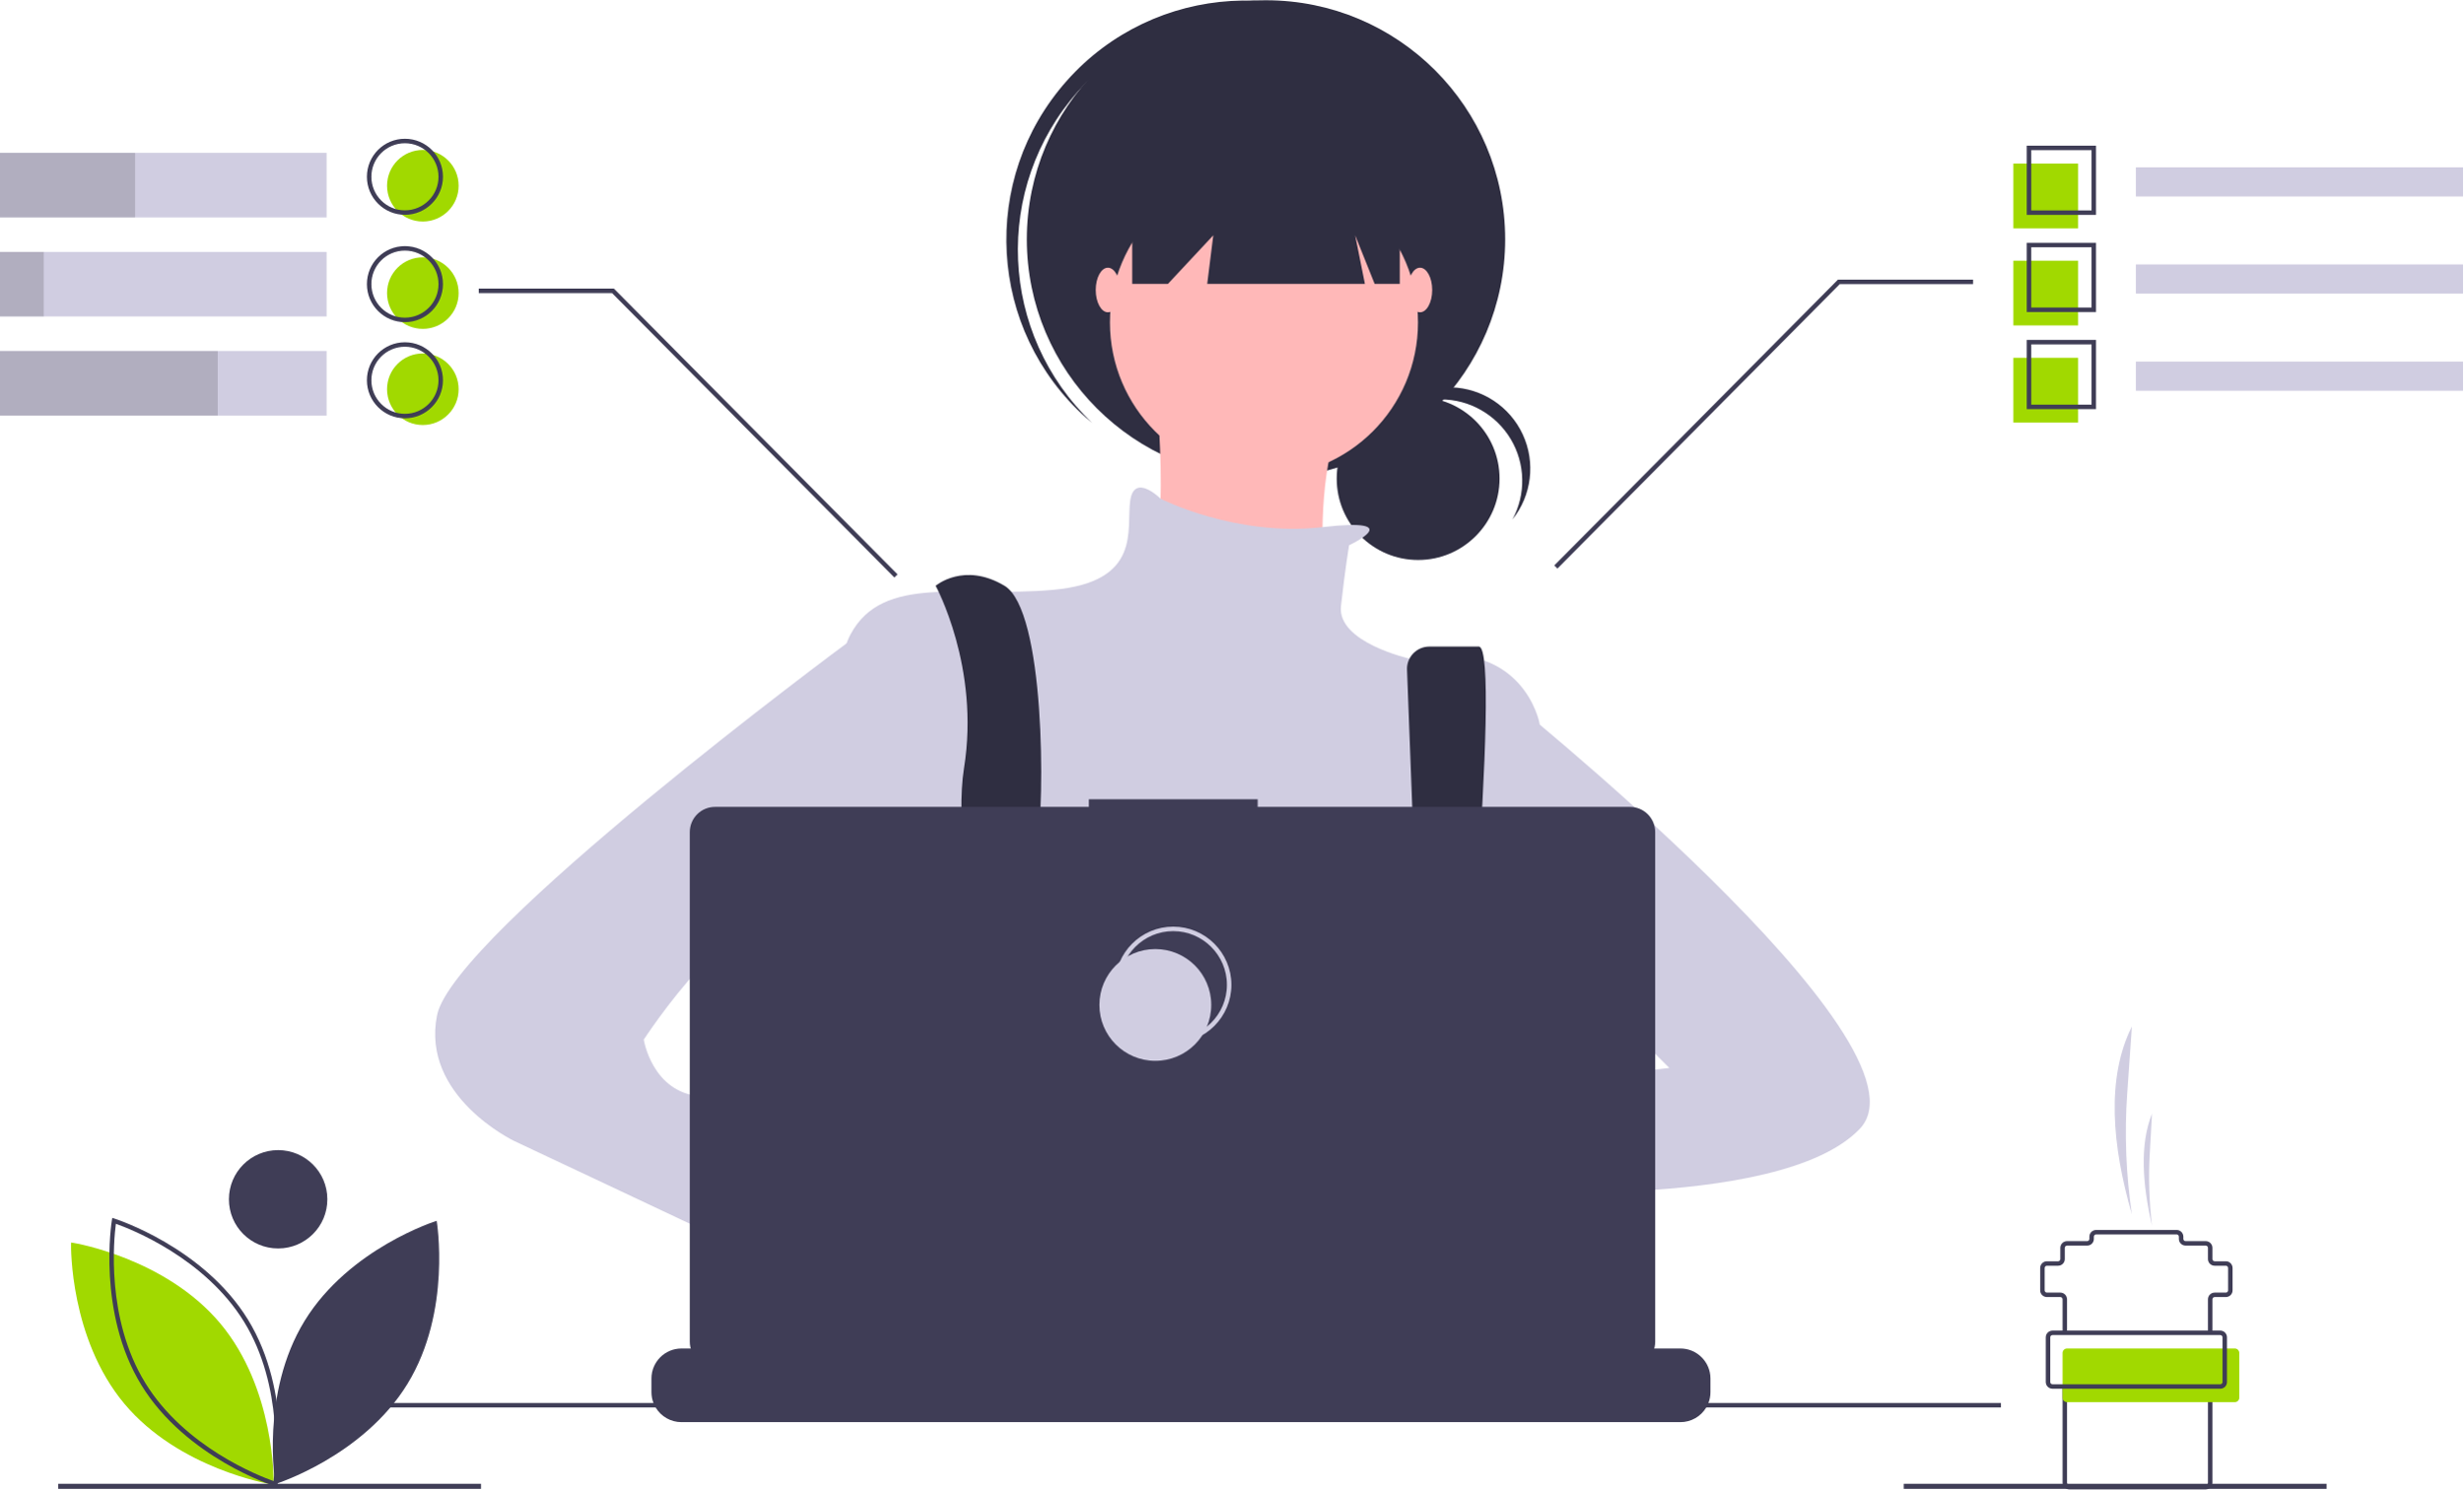
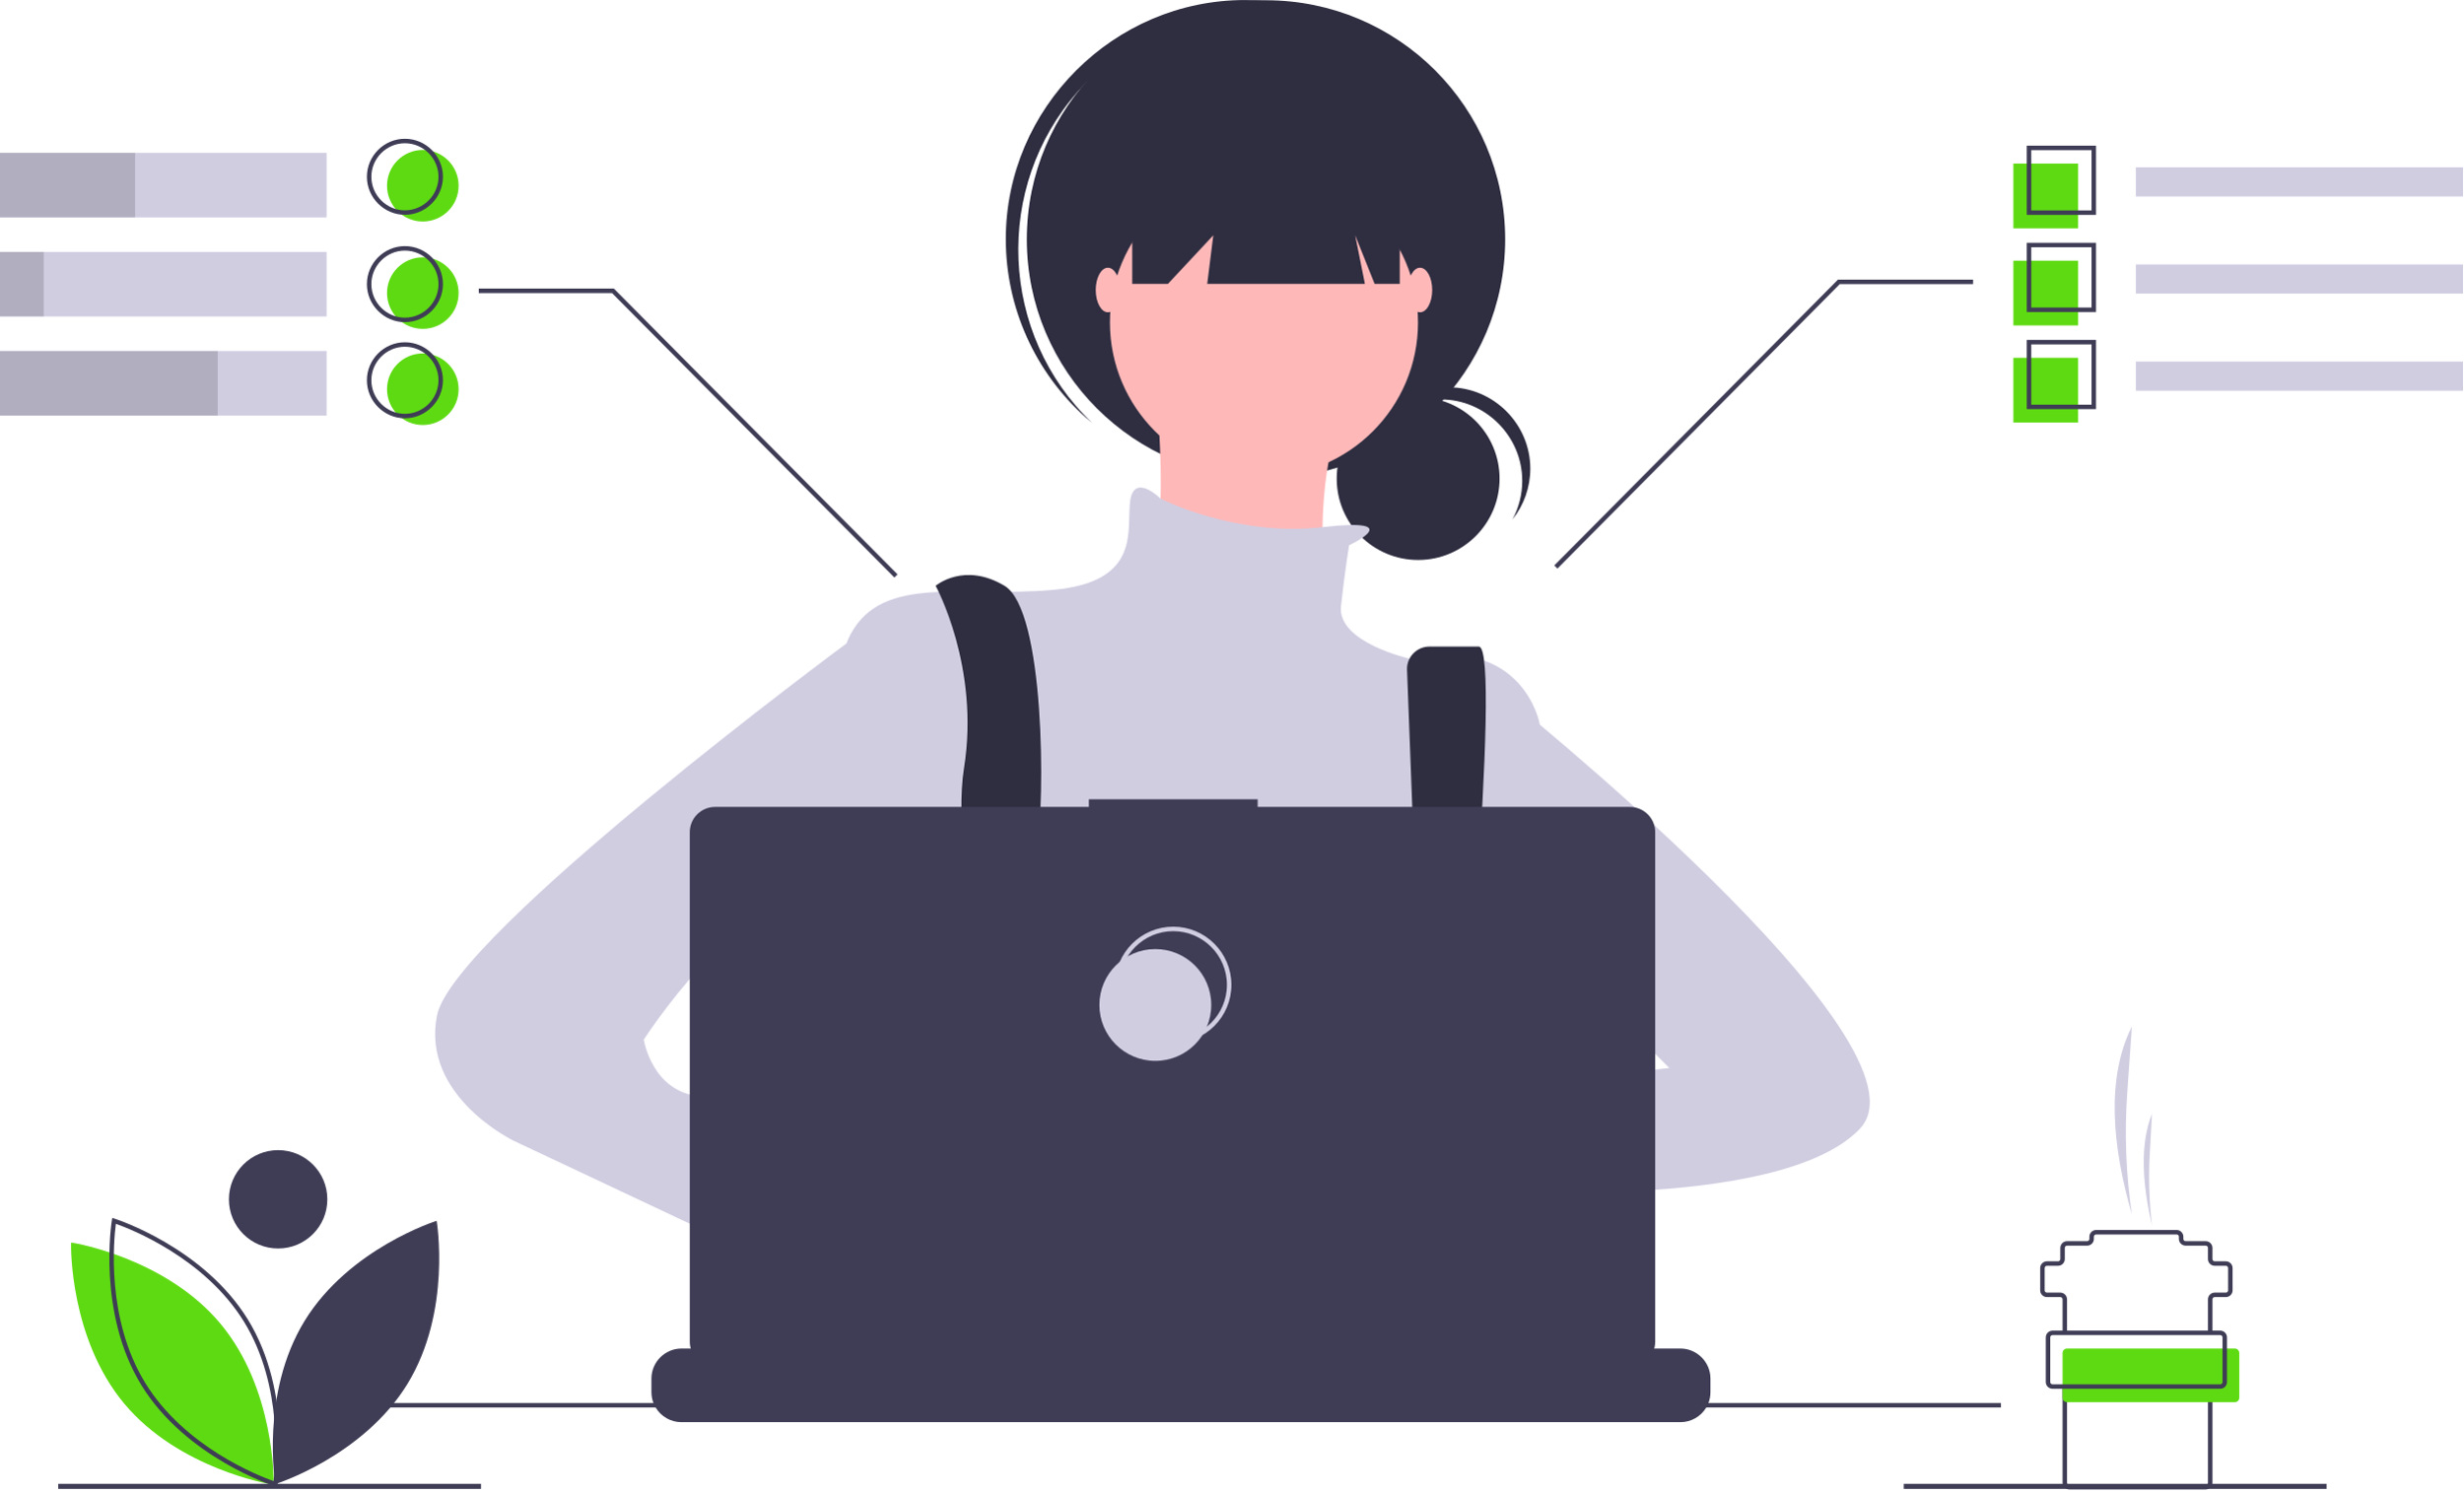
- <svg xmlns="http://www.w3.org/2000/svg" id="f61e7f2c-3df8-44b9-b514-d2b672d0e0d5" data-name="Layer 1" width="1101" height="666.051" viewBox="0 0 1101 666.051">
-   <circle cx="633.929" cy="214.02" r="36.396" fill="#2f2e41" />
-   <path d="M693.569,295.601a36.401,36.401,0,0,1,32.039,53.669,36.387,36.387,0,1,0-60.454-39.982A36.306,36.306,0,0,1,693.569,295.601Z" transform="translate(-49.50001 -116.9745)" fill="#2f2e41" />
-   <circle cx="565.919" cy="107.031" r="106.912" fill="#2f2e41" />
-   <path d="M531.51,157.671A106.893,106.893,0,0,1,679.677,146.461c-.874-.831-1.739-1.669-2.648-2.476A106.913,106.913,0,0,0,534.963,303.792c.908.808,1.842,1.568,2.77,2.339A106.893,106.893,0,0,1,531.51,157.671Z" transform="translate(-49.50001 -116.9745)" fill="#2f2e41" />
-   <circle cx="565.013" cy="144.178" r="68.859" fill="#ffb8b8" />
-   <path d="M565.587,282.898s9.06,83.356-5.436,92.416,83.356,21.745,83.356,21.745-14.497-90.604,21.745-114.161Z" transform="translate(-49.50001 -116.9745)" fill="#ffb8b8" />
-   <path d="M652.566,360.817s26.982-12.6-11.878-8.112-72.388-12.727-72.388-12.727-11.774-11.778-13.586.906,5.436,36.242-34.429,39.866-76.107-7.248-90.604,19.933-7.248,144.966-7.248,144.966,27.181,97.852,48.926,112.349,212.013-5.436,212.013-5.436L737.734,554.709V440.548s-7.248-39.866-57.986-28.993c0,0-32.617-7.248-30.805-23.557S652.566,360.817,652.566,360.817Z" transform="translate(-49.50001 -116.9745)" fill="#d0cde1" />
-   <path d="M478.55,727.245c1.12-4.88,1.87-7.64,1.87-7.64l-.58-3.97-5.97-40.54-2.51-17.1c21.74-9.06,27.18-50.74,27.18-50.74l.82-.49,3.71-2.22v-.01l13.32-7.99.27-.16,5.38,3.58,10.93,7.29c38.24,28.12,77.18,27.62,101.21,23.19,14.69-2.71,23.82-6.88,23.82-6.88l26.36-8.79.82-.27.81.12,15.46,2.34.28.05,1.28.19-3.58,24.75-5.19,35.97c13.71,7.26,25.9,20.9,36.56,37.71q3.54,5.58,6.86,11.61c2.88,5.2,5.63,10.61,8.25,16.15.32.66.63,1.33.94,2,1.01,2.17,2.01,4.36,2.98,6.56H473.75c.36-2.21.72-4.32,1.07-6.35a1.548,1.548,0,0,0,.04-.21c.13-.68.25-1.34.36-2C476.44,736.795,477.62,731.285,478.55,727.245Z" transform="translate(-49.50001 -116.9745)" fill="#2f2e41" />
-   <path d="M467.735,378.938s19.933,36.242,12.685,81.543S502.164,618.132,502.164,618.132l21.745-5.436s-14.497-94.228-10.872-115.973,3.624-106.912-14.497-117.785S467.735,378.938,467.735,378.938Z" transform="translate(-49.50001 -116.9745)" fill="#2f2e41" />
-   <path d="M678.473,416.6l7.617,200.626,14.497,9.06s20.839-220.167,9.966-220.167H688.43A9.97,9.97,0,0,0,678.473,416.6Z" transform="translate(-49.50001 -116.9745)" fill="#2f2e41" />
-   <circle cx="462.63" cy="487.567" r="9.06" fill="#a1d900" />
-   <circle cx="643.838" cy="496.627" r="9.06" fill="#a1d900" />
-   <polygon points="506.12 58.104 506.12 126.963 522.067 126.963 542.362 105.218 539.644 126.963 610.133 126.963 605.784 105.218 614.482 126.963 625.717 126.963 625.717 58.104 506.12 58.104" fill="#2f2e41" />
-   <ellipse cx="495.248" cy="129.681" rx="5.436" ry="9.966" fill="#ffb8b8" />
-   <ellipse cx="634.778" cy="129.681" rx="5.436" ry="9.966" fill="#ffb8b8" />
-   <path d="M721.425,612.695s-82.449-15.403-87.886,11.778,91.51,15.403,91.51,15.403Z" transform="translate(-49.50001 -116.9745)" fill="#ffb8b8" />
-   <path d="M719.613,426.052S917.129,583.702,880.888,621.756,706.929,648.937,706.929,648.937l9.06-45.302,79.731-9.06L755.855,554.709l-36.242,3.624Z" transform="translate(-49.50001 -116.9745)" fill="#d0cde1" />
-   <path d="M427.869,688.803l25.369,19.933s18.121,56.174,45.302,39.866S473.171,674.306,473.171,674.306l-30.805-10.872Z" transform="translate(-49.50001 -116.9745)" fill="#ffb8b8" />
-   <path d="M453.238,397.058l-25.301,7.614s-175.84,130.104-183.088,166.346S279.279,627.192,279.279,627.192l157.651,74.295,16.309-43.49-74.295-38.054s5.436-10.872-16.309-12.685S337.265,581.89,337.265,581.89s43.49-67.047,67.047-52.55,30.805,25.369,30.805,25.369Z" transform="translate(-49.50001 -116.9745)" fill="#d0cde1" />
-   <path d="M814.1,733.455v6.07a13.34,13.34,0,0,1-.91,4.87,13.682,13.682,0,0,1-.97,2,13.437,13.437,0,0,1-11.55,6.56H354.12a13.437,13.437,0,0,1-11.55-6.56,13.688,13.688,0,0,1-.97-2,13.342,13.342,0,0,1-.91-4.87v-6.07a13.426,13.426,0,0,1,13.43-13.43h25.74v-2.83a.559.559,0,0,1,.56-.56h13.43a.559.559,0,0,1,.56.56v2.83h8.39v-2.83a.559.559,0,0,1,.56-.56h13.43a.559.559,0,0,1,.56.56v2.83h8.4v-2.83a.559.559,0,0,1,.56-.56h13.43a.559.559,0,0,1,.56.56v2.83h8.39v-2.83a.559.559,0,0,1,.56-.56h13.43a.559.559,0,0,1,.56.56v2.83h8.39v-2.83a.559.559,0,0,1,.56-.56h13.43a.559.559,0,0,1,.56.56v2.83h8.4v-2.83a.559.559,0,0,1,.56-.56h13.43a.559.559,0,0,1,.56.56v2.83h8.39v-2.83a.559.559,0,0,1,.56-.56h105.2a.559.559,0,0,1,.56.56v2.83h8.4v-2.83a.559.559,0,0,1,.56-.56h13.43a.566.566,0,0,1,.56.56v2.83h8.39v-2.83a.559.559,0,0,1,.56-.56h13.43a.559.559,0,0,1,.56.56v2.83h8.39v-2.83a.559.559,0,0,1,.56-.56h13.43a.559.559,0,0,1,.56.56v2.83h8.4v-2.83a.559.559,0,0,1,.56-.56h13.43a.557.557,0,0,1,.55.56v2.83h8.4v-2.83a.559.559,0,0,1,.56-.56H738a.559.559,0,0,1,.56.56v2.83h8.39v-2.83a.559.559,0,0,1,.56-.56h13.43a.559.559,0,0,1,.56.56v2.83h39.17A13.426,13.426,0,0,1,814.1,733.455Z" transform="translate(-49.50001 -116.9745)" fill="#3f3d56" />
-   <rect x="161.448" y="627.416" width="733" height="2" fill="#3f3d56" />
-   <path d="M778.142,477.821H611.7v-3.431H536.228v3.431h-167.129a11.259,11.259,0,0,0-11.259,11.259v227.911A11.259,11.259,0,0,0,369.099,728.25H778.142a11.259,11.259,0,0,0,11.259-11.259V489.08A11.259,11.259,0,0,0,778.142,477.821Z" transform="translate(-49.50001 -116.9745)" fill="#3f3d56" />
-   <circle cx="524.448" cy="440.416" r="25" fill="none" stroke="#d0cde1" stroke-miterlimit="10" stroke-width="2" />
-   <circle cx="516.448" cy="449.416" r="25" fill="#d0cde1" />
-   <rect x="26.02" y="663.551" width="189" height="2.262" fill="#3f3d56" />
-   <rect x="851.02" y="663.551" width="189" height="2.262" fill="#3f3d56" />
-   <path d="M185.639,707.692c-19.911,32.506-13.061,72.941-13.061,72.941s39.133-12.269,59.044-44.775,13.061-72.941,13.061-72.941S205.55,675.185,185.639,707.692Z" transform="translate(-49.50001 -116.9745)" fill="#3f3d56" />
-   <path d="M171.766,780.901l-1.132-.179c-.409-.065-41.158-6.817-65.562-36.015-24.404-29.199-23.817-70.5-23.809-70.914l.024-1.146,1.132.179c.409.065,41.158,6.817,65.562,36.016h0c24.404,29.198,23.817,70.499,23.809,70.913Z" transform="translate(-49.50001 -116.9745)" fill="#a1d900" />
-   <path d="M173.374,781.929l-1.094-.343c-.396-.124-39.721-12.756-59.598-45.206-19.877-32.451-13.263-73.223-13.194-73.631l.191-1.13,1.094.343c.396.124,39.721,12.756,59.598,45.207h0c19.877,32.45,13.263,73.222,13.194,73.63Zm-72.081-117.678c-.905,6.843-4.514,42.336,13.095,71.084,17.609,28.747,50.867,41.658,57.373,43.962.905-6.843,4.514-42.336-13.095-71.083h0C141.056,679.466,107.798,666.555,101.293,664.251Z" transform="translate(-49.50001 -116.9745)" fill="#3f3d56" />
-   <circle cx="124.321" cy="536.328" r="22" fill="#3f3d56" />
-   <polygon points="399.789 258.254 273.582 131.051 214 131.051 214 129.051 274.417 129.051 274.711 129.348 401.211 256.848 399.789 258.254" fill="#3f3d56" />
-   <polygon points="696.211 254.254 822.417 127.051 882 127.051 882 125.051 821.582 125.051 821.289 125.348 694.789 252.848 696.211 254.254" fill="#3f3d56" />
-   <rect x="0" y="68.34" width="146" height="28.877" fill="#d0cde1" />
-   <rect x="0" y="112.651" width="146" height="28.877" fill="#d0cde1" />
-   <rect x="0" y="156.963" width="146" height="28.877" fill="#d0cde1" />
-   <rect x="0" y="68.34" width="60.399" height="28.877" opacity="0.15" />
-   <rect y="112.651" width="19.554" height="28.877" opacity="0.15" />
-   <rect x="0" y="156.963" width="97.333" height="28.877" opacity="0.15" />
-   <rect x="954.776" y="74.827" width="146.224" height="13.03" fill="#d0cde1" />
-   <rect x="900" y="73.14" width="28.955" height="28.955" fill="#a1d900" />
-   <rect x="900" y="116.573" width="28.955" height="28.955" fill="#a1d900" />
-   <rect x="900" y="160.006" width="28.955" height="28.955" fill="#a1d900" />
-   <path d="M986.455,213.07H955.5V182.115h30.955Zm-28.955-2h26.955V184.115H957.5Z" transform="translate(-49.50001 -116.9745)" fill="#3f3d56" />
-   <rect x="954.776" y="118.26" width="146.224" height="13.03" fill="#d0cde1" />
-   <path d="M986.455,256.503H955.5V225.548h30.955Zm-28.955-2h26.955V227.548H957.5Z" transform="translate(-49.50001 -116.9745)" fill="#3f3d56" />
-   <rect x="954.776" y="161.693" width="146.224" height="13.03" fill="#d0cde1" />
-   <path d="M986.455,299.936H955.5V268.981h30.955Zm-28.955-2h26.955V270.981H957.5Z" transform="translate(-49.50001 -116.9745)" fill="#3f3d56" />
-   <circle cx="189" cy="83.051" r="16" fill="#a1d900" />
-   <circle cx="189" cy="131.051" r="16" fill="#a1d900" />
-   <circle cx="189" cy="174.051" r="16" fill="#a1d900" />
-   <path d="M230.5,213.025a17,17,0,1,1,17-17A17.019,17.019,0,0,1,230.5,213.025Zm0-32a15,15,0,1,0,15,15A15.017,15.017,0,0,0,230.5,181.025Z" transform="translate(-49.50001 -116.9745)" fill="#3f3d56" />
-   <path d="M230.5,261.025a17,17,0,1,1,17-17A17.019,17.019,0,0,1,230.5,261.025Zm0-32a15,15,0,1,0,15,15A15.017,15.017,0,0,0,230.5,229.025Z" transform="translate(-49.50001 -116.9745)" fill="#3f3d56" />
-   <path d="M230.5,304.025a17,17,0,1,1,17-17A17.019,17.019,0,0,1,230.5,304.025Zm0-32a15,15,0,1,0,15,15A15.017,15.017,0,0,0,230.5,272.025Z" transform="translate(-49.50001 -116.9745)" fill="#3f3d56" />
-   <path d="M1038.5,713.025h-2v-15a3.003,3.003,0,0,1,3-3h5a1.001,1.001,0,0,0,1-1v-10a1.001,1.001,0,0,0-1-1h-5a3.003,3.003,0,0,1-3-3v-5a1.001,1.001,0,0,0-1-1h-9a3.003,3.003,0,0,1-3-3v-1a1.001,1.001,0,0,0-1-1h-36a1.001,1.001,0,0,0-1,1v1a3.003,3.003,0,0,1-3,3h-9a1.001,1.001,0,0,0-1,1v5a3.003,3.003,0,0,1-3,3h-5a1.001,1.001,0,0,0-1,1v10a1.001,1.001,0,0,0,1,1h6a3.003,3.003,0,0,1,3,3v15h-2v-15a1.001,1.001,0,0,0-1-1h-6a3.003,3.003,0,0,1-3-3v-10a3.003,3.003,0,0,1,3-3h5a1.001,1.001,0,0,0,1-1v-5a3.003,3.003,0,0,1,3-3h9a1.001,1.001,0,0,0,1-1v-1a3.003,3.003,0,0,1,3-3h36a3.003,3.003,0,0,1,3,3v1a1.001,1.001,0,0,0,1,1h9a3.003,3.003,0,0,1,3,3v5a1.001,1.001,0,0,0,1,1h5a3.003,3.003,0,0,1,3,3v10a3.003,3.003,0,0,1-3,3h-5a1.001,1.001,0,0,0-1,1Z" transform="translate(-49.50001 -116.9745)" fill="#3f3d56" />
-   <path d="M1035.5,783.025h-61a3.003,3.003,0,0,1-3-3v-43h2v43a1.001,1.001,0,0,0,1,1h61a1.001,1.001,0,0,0,1-1v-43h2v43A3.003,3.003,0,0,1,1035.5,783.025Z" transform="translate(-49.50001 -116.9745)" fill="#3f3d56" />
-   <rect x="922" y="603.051" width="79" height="24" rx="2" fill="#a1d900" />
-   <path d="M1042,738.025H967a3.003,3.003,0,0,1-3-3v-20a3.003,3.003,0,0,1,3-3h75a3.003,3.003,0,0,1,3,3v20A3.003,3.003,0,0,1,1042,738.025Zm-75-24a1.001,1.001,0,0,0-1,1v20a1.001,1.001,0,0,0,1,1h75a1.001,1.001,0,0,0,1-1v-20a1.001,1.001,0,0,0-1-1Z" transform="translate(-49.50001 -116.9745)" fill="#3f3d56" />
-   <path d="M1002.5,660.025v0a249.628,249.628,0,0,1-2.095-54.111L1002.5,576.025h0c-11.542,22.966-8.933,53.192,0,84Z" transform="translate(-49.50001 -116.9745)" fill="#d0cde1" />
-   <path d="M1011.5,665.025v0a183.497,183.497,0,0,1-1.008-32.209L1011.5,615.025h0c-5.553,13.67-4.298,31.662,0,50Z" transform="translate(-49.50001 -116.9745)" fill="#d0cde1" />
+ <svg xmlns="http://www.w3.org/2000/svg" width="100%" height="100%" viewBox="0 0 1101 667" version="1.1" xml:space="preserve" style="fill-rule:evenodd;clip-rule:evenodd;stroke-miterlimit:10;">
+   <circle cx="633.929" cy="214.02" r="36.396" style="fill:rgb(47,46,65);" />
+   <g transform="matrix(1,0,0,1,-49.5,-116.975)">
+     <path d="M693.569,295.601C713.536,295.603 729.965,312.035 729.965,332.002C729.965,338.029 728.468,343.963 725.609,349.27C730.763,342.821 733.572,334.807 733.572,326.552C733.572,306.59 717.146,290.165 697.185,290.165C683.823,290.165 671.494,297.525 665.154,309.287C672.042,300.64 682.515,295.596 693.569,295.601Z" style="fill:rgb(47,46,65);fill-rule:nonzero;" />
+   </g>
+   <circle cx="565.919" cy="107.031" r="106.913" style="fill:rgb(47,46,65);" />
+   <g transform="matrix(1,0,0,1,-49.5,-116.975)">
+     <path d="M531.51,157.671C569.569,114.869 635.612,109.872 679.677,146.461C678.803,145.63 677.938,144.792 677.029,143.985C657.466,126.601 632.185,116.992 606.015,116.992C547.364,116.992 499.102,165.254 499.102,223.905C499.102,254.417 512.164,283.514 534.963,303.792C535.872,304.599 536.805,305.36 537.733,306.131C496.234,266.655 493.46,200.481 531.51,157.671Z" style="fill:rgb(47,46,65);fill-rule:nonzero;" />
+   </g>
+   <circle cx="565.013" cy="144.178" r="68.859" style="fill:rgb(255,184,184);" />
+   <g transform="matrix(1,0,0,1,-49.5,-116.975)">
+     <path d="M565.587,282.898C565.587,282.898 574.647,366.253 560.15,375.313C545.654,384.374 643.506,397.058 643.506,397.058C643.506,397.058 629.009,306.455 665.251,282.898L565.587,282.898Z" style="fill:rgb(255,184,184);fill-rule:nonzero;" />
+   </g>
+   <g transform="matrix(1,0,0,1,-49.5,-116.975)">
+     <path d="M652.566,360.817C652.566,360.817 679.549,348.217 640.688,352.705C601.828,357.193 568.301,339.978 568.301,339.978C568.301,339.978 556.526,328.199 554.714,340.884C552.902,353.568 560.15,377.125 520.285,380.75C480.419,384.374 444.178,373.501 429.681,400.682C415.184,427.864 422.433,545.649 422.433,545.649C422.433,545.649 449.614,643.501 471.359,657.997C493.104,672.494 683.372,652.561 683.372,652.561L737.734,554.709L737.734,440.548C737.734,440.548 730.486,400.683 679.747,411.555C679.747,411.555 647.13,404.307 648.942,387.998C650.754,371.689 652.566,360.817 652.566,360.817Z" style="fill:rgb(208,205,225);fill-rule:nonzero;" />
+   </g>
+   <g transform="matrix(1,0,0,1,-49.5,-116.975)">
+     <path d="M478.55,727.245C479.67,722.365 480.42,719.605 480.42,719.605L479.84,715.635L473.87,675.095L471.36,657.995C493.1,648.935 498.54,607.255 498.54,607.255L499.36,606.765L503.07,604.545L503.07,604.535L516.39,596.545L516.66,596.385L522.04,599.965L532.97,607.255C571.21,635.375 610.15,634.875 634.18,630.445C648.87,627.735 658,623.565 658,623.565L684.36,614.775L685.18,614.505L685.99,614.625L701.45,616.965L701.73,617.015L703.01,617.205L699.43,641.955L694.24,677.925C707.95,685.185 720.14,698.825 730.8,715.635C733.16,719.355 735.447,723.225 737.66,727.245C740.54,732.445 743.29,737.855 745.91,743.395C746.23,744.055 746.54,744.725 746.85,745.395C747.86,747.565 748.86,749.755 749.83,751.955L473.75,751.955C474.11,749.745 474.47,747.635 474.82,745.605C474.838,745.536 474.852,745.466 474.86,745.395C474.99,744.715 475.11,744.055 475.22,743.395C476.44,736.795 477.62,731.285 478.55,727.245Z" style="fill:rgb(47,46,65);fill-rule:nonzero;" />
+   </g>
+   <g transform="matrix(1,0,0,1,-49.5,-116.975)">
+     <path d="M467.735,378.938C467.735,378.938 487.667,415.179 480.419,460.481C473.171,505.783 502.164,618.132 502.164,618.132L523.909,612.695C523.909,612.695 509.412,518.467 513.036,496.723C516.661,474.978 516.661,389.81 498.54,378.938C480.419,368.065 467.735,378.938 467.735,378.938Z" style="fill:rgb(47,46,65);fill-rule:nonzero;" />
+   </g>
+   <g transform="matrix(1,0,0,1,-49.5,-116.975)">
+     <path d="M678.473,416.6L686.09,617.226L700.586,626.286C700.586,626.286 721.425,406.119 710.553,406.119L688.43,406.119C682.961,406.119 678.46,410.62 678.46,416.089C678.46,416.259 678.464,416.43 678.473,416.6Z" style="fill:rgb(47,46,65);fill-rule:nonzero;" />
+   </g>
+   <circle cx="462.63" cy="487.567" r="9.06" style="fill:rgb(161,217,0);" />
+   <circle cx="643.838" cy="496.627" r="9.06" style="fill:rgb(161,217,0);" />
+   <path d="M506.12,58.104L506.12,126.963L522.067,126.963L542.362,105.218L539.644,126.963L610.133,126.963L605.784,105.218L614.482,126.963L625.717,126.963L625.717,58.104L506.12,58.104Z" style="fill:rgb(47,46,65);fill-rule:nonzero;" />
+   <ellipse cx="495.248" cy="129.681" rx="5.436" ry="9.966" style="fill:rgb(255,184,184);" />
+   <ellipse cx="634.778" cy="129.681" rx="5.436" ry="9.966" style="fill:rgb(255,184,184);" />
+   <g transform="matrix(1,0,0,1,-49.5,-116.975)">
+     <path d="M721.425,612.695C721.425,612.695 638.976,597.293 633.54,624.474C628.103,651.655 725.049,639.877 725.049,639.877L721.425,612.695Z" style="fill:rgb(255,184,184);fill-rule:nonzero;" />
+   </g>
+   <g transform="matrix(1,0,0,1,-49.5,-116.975)">
+     <path d="M719.613,426.052C719.613,426.052 917.129,583.702 880.888,621.756C844.646,659.809 706.929,648.937 706.929,648.937L715.989,603.635L795.72,594.575L755.855,554.709L719.613,558.333L719.613,426.052Z" style="fill:rgb(208,205,225);fill-rule:nonzero;" />
+   </g>
+   <g transform="matrix(1,0,0,1,-49.5,-116.975)">
+     <path d="M427.869,688.803L453.238,708.735C453.238,708.735 471.359,764.91 498.54,748.601C525.721,732.292 473.171,674.306 473.171,674.306L442.365,663.434L427.869,688.803Z" style="fill:rgb(255,184,184);fill-rule:nonzero;" />
+   </g>
+   <g transform="matrix(1,0,0,1,-49.5,-116.975)">
+     <path d="M453.238,397.058L427.937,404.672C427.937,404.672 252.097,534.776 244.849,571.018C237.601,607.259 279.279,627.192 279.279,627.192L436.929,701.487L453.238,657.997L378.943,619.944C378.943,619.944 384.379,609.071 362.634,607.259C340.889,605.447 337.265,581.89 337.265,581.89C337.265,581.89 380.755,514.843 404.312,529.34C427.869,543.837 435.117,554.709 435.117,554.709L453.238,397.058Z" style="fill:rgb(208,205,225);fill-rule:nonzero;" />
+   </g>
+   <g transform="matrix(1,0,0,1,-49.5,-116.975)">
+     <path d="M814.1,733.455L814.1,739.525C814.103,741.191 813.795,742.843 813.19,744.395C812.921,745.087 812.597,745.756 812.22,746.395C809.798,750.46 805.402,752.958 800.67,752.955L354.12,752.955C349.388,752.958 344.992,750.46 342.57,746.395C342.193,745.756 341.869,745.087 341.6,744.395C340.995,742.843 340.687,741.191 340.69,739.525L340.69,733.455C340.69,733.454 340.69,733.453 340.69,733.452C340.69,726.086 346.751,720.025 354.116,720.025C354.118,720.025 354.119,720.025 354.12,720.025L379.86,720.025L379.86,717.195C379.86,717.195 379.86,717.195 379.86,717.195C379.86,716.888 380.112,716.635 380.419,716.635C380.419,716.635 380.42,716.635 380.42,716.635L393.85,716.635C393.85,716.635 393.851,716.635 393.851,716.635C394.158,716.635 394.41,716.888 394.41,717.195C394.41,717.195 394.41,717.195 394.41,717.195L394.41,720.025L402.8,720.025L402.8,717.195C402.8,717.195 402.8,717.195 402.8,717.195C402.8,716.888 403.052,716.635 403.359,716.635C403.359,716.635 403.36,716.635 403.36,716.635L416.79,716.635C416.79,716.635 416.791,716.635 416.791,716.635C417.098,716.635 417.35,716.888 417.35,717.195C417.35,717.195 417.35,717.195 417.35,717.195L417.35,720.025L425.75,720.025L425.75,717.195C425.75,717.195 425.75,717.195 425.75,717.195C425.75,716.888 426.002,716.635 426.309,716.635C426.309,716.635 426.31,716.635 426.31,716.635L439.74,716.635C439.74,716.635 439.741,716.635 439.741,716.635C440.048,716.635 440.3,716.888 440.3,717.195C440.3,717.195 440.3,717.195 440.3,717.195L440.3,720.025L448.69,720.025L448.69,717.195C448.69,717.195 448.69,717.195 448.69,717.195C448.69,716.888 448.942,716.635 449.249,716.635C449.249,716.635 449.25,716.635 449.25,716.635L462.68,716.635C462.68,716.635 462.681,716.635 462.681,716.635C462.988,716.635 463.24,716.888 463.24,717.195C463.24,717.195 463.24,717.195 463.24,717.195L463.24,720.025L471.63,720.025L471.63,717.195C471.63,717.195 471.63,717.195 471.63,717.195C471.63,716.888 471.882,716.635 472.189,716.635C472.189,716.635 472.19,716.635 472.19,716.635L485.62,716.635C485.62,716.635 485.621,716.635 485.621,716.635C485.928,716.635 486.18,716.888 486.18,717.195C486.18,717.195 486.18,717.195 486.18,717.195L486.18,720.025L494.58,720.025L494.58,717.195C494.58,717.195 494.58,717.195 494.58,717.195C494.58,716.888 494.832,716.635 495.139,716.635C495.139,716.635 495.14,716.635 495.14,716.635L508.57,716.635C508.57,716.635 508.571,716.635 508.571,716.635C508.878,716.635 509.13,716.888 509.13,717.195C509.13,717.195 509.13,717.195 509.13,717.195L509.13,720.025L517.52,720.025L517.52,717.195C517.52,717.195 517.52,717.195 517.52,717.195C517.52,716.888 517.772,716.635 518.079,716.635C518.079,716.635 518.08,716.635 518.08,716.635L623.28,716.635C623.28,716.635 623.281,716.635 623.281,716.635C623.588,716.635 623.84,716.888 623.84,717.195C623.84,717.195 623.84,717.195 623.84,717.195L623.84,720.025L632.24,720.025L632.24,717.195C632.24,717.195 632.24,717.195 632.24,717.195C632.24,716.888 632.492,716.635 632.799,716.635C632.799,716.635 632.8,716.635 632.8,716.635L646.23,716.635C646.536,716.638 646.787,716.889 646.79,717.195L646.79,720.025L655.18,720.025L655.18,717.195C655.18,717.195 655.18,717.195 655.18,717.195C655.18,716.888 655.432,716.635 655.739,716.635C655.739,716.635 655.74,716.635 655.74,716.635L669.17,716.635C669.17,716.635 669.171,716.635 669.171,716.635C669.478,716.635 669.73,716.888 669.73,717.195C669.73,717.195 669.73,717.195 669.73,717.195L669.73,720.025L678.12,720.025L678.12,717.195C678.12,717.195 678.12,717.195 678.12,717.195C678.12,716.888 678.372,716.635 678.679,716.635C678.679,716.635 678.68,716.635 678.68,716.635L692.11,716.635C692.11,716.635 692.111,716.635 692.111,716.635C692.418,716.635 692.67,716.888 692.67,717.195C692.67,717.195 692.67,717.195 692.67,717.195L692.67,720.025L701.07,720.025L701.07,717.195C701.07,717.195 701.07,717.195 701.07,717.195C701.07,716.888 701.322,716.635 701.629,716.635C701.629,716.635 701.63,716.635 701.63,716.635L715.06,716.635C715.364,716.639 715.612,716.891 715.61,717.195L715.61,720.025L724.01,720.025L724.01,717.195C724.01,717.195 724.01,717.195 724.01,717.195C724.01,716.888 724.262,716.635 724.569,716.635C724.569,716.635 724.57,716.635 724.57,716.635L738,716.635C738,716.635 738.001,716.635 738.001,716.635C738.308,716.635 738.56,716.888 738.56,717.195C738.56,717.195 738.56,717.195 738.56,717.195L738.56,720.025L746.95,720.025L746.95,717.195C746.95,717.195 746.95,717.195 746.95,717.195C746.95,716.888 747.202,716.635 747.509,716.635C747.509,716.635 747.51,716.635 747.51,716.635L760.94,716.635C760.94,716.635 760.941,716.635 760.941,716.635C761.248,716.635 761.5,716.888 761.5,717.195C761.5,717.195 761.5,717.195 761.5,717.195L761.5,720.025L800.67,720.025C800.671,720.025 800.672,720.025 800.674,720.025C808.039,720.025 814.1,726.086 814.1,733.452C814.1,733.453 814.1,733.454 814.1,733.455Z" style="fill:rgb(63,61,86);fill-rule:nonzero;" />
+   </g>
+   <rect x="161.448" y="627.416" width="733" height="2" style="fill:rgb(63,61,86);" />
+   <g transform="matrix(1,0,0,1,-49.5,-116.975)">
+     <path d="M778.142,477.821L611.7,477.821L611.7,474.391L536.228,474.391L536.228,477.821L369.099,477.821C362.923,477.821 357.84,482.904 357.84,489.08L357.84,716.991C357.84,723.168 362.923,728.25 369.099,728.25L778.142,728.25C784.319,728.25 789.401,723.168 789.401,716.991L789.401,489.08C789.401,482.904 784.319,477.821 778.142,477.821Z" style="fill:rgb(63,61,86);fill-rule:nonzero;" />
+   </g>
+   <circle cx="524.448" cy="440.416" r="25" style="fill:none;stroke:rgb(208,205,225);stroke-width:2px;" />
+   <circle cx="516.448" cy="449.416" r="25" style="fill:rgb(208,205,225);" />
+   <rect x="26.02" y="663.551" width="189" height="2.262" style="fill:rgb(63,61,86);" />
+   <rect x="851.02" y="663.551" width="189" height="2.262" style="fill:rgb(63,61,86);" />
+   <g transform="matrix(1,0,0,1,-49.5,-116.975)">
+     <path d="M185.639,707.692C165.728,740.198 172.579,780.633 172.579,780.633C172.579,780.633 211.711,768.364 231.622,735.857C251.533,703.351 244.683,662.917 244.683,662.917C244.683,662.917 205.55,675.185 185.639,707.692Z" style="fill:rgb(63,61,86);fill-rule:nonzero;" />
+   </g>
+   <g transform="matrix(1,0,0,1,-49.5,-116.975)">
+     <path d="M171.766,780.901L170.634,780.722C170.224,780.657 129.476,773.905 105.072,744.707C80.667,715.507 81.255,674.207 81.263,673.793L81.287,672.648L82.419,672.827C82.828,672.892 123.577,679.643 147.981,708.843C172.386,738.041 171.798,779.342 171.79,779.755L171.766,780.901Z" style="fill:rgb(94,218,18);fill-rule:nonzero;" />
+   </g>
+   <g transform="matrix(1,0,0,1,-49.5,-116.975)">
+     <path d="M173.374,781.929L172.28,781.586C171.884,781.462 132.559,768.83 112.682,736.38C92.805,703.929 99.42,663.158 99.488,662.749L99.679,661.62L100.773,661.962C101.169,662.086 140.494,674.718 160.371,707.169C180.248,739.62 173.633,780.391 173.565,780.799L173.374,781.929ZM101.293,664.251C100.387,671.094 96.779,706.587 114.387,735.335C131.997,764.082 165.255,776.994 171.76,779.297C172.666,772.455 176.274,736.961 158.666,708.214C141.056,679.466 107.798,666.555 101.293,664.251L101.293,664.251Z" style="fill:rgb(63,61,86);fill-rule:nonzero;" />
+   </g>
+   <circle cx="124.321" cy="536.328" r="22" style="fill:rgb(63,61,86);" />
+   <path d="M399.789,258.254L273.582,131.051L214,131.051L214,129.051L274.417,129.051L274.711,129.348L401.211,256.848L399.789,258.254Z" style="fill:rgb(63,61,86);fill-rule:nonzero;" />
+   <path d="M696.211,254.254L822.417,127.051L882,127.051L882,125.051L821.582,125.051L821.289,125.348L694.789,252.848L696.211,254.254Z" style="fill:rgb(63,61,86);fill-rule:nonzero;" />
+   <rect x="0" y="68.34" width="146" height="28.877" style="fill:rgb(208,205,225);" />
+   <rect x="0" y="112.651" width="146" height="28.877" style="fill:rgb(208,205,225);" />
+   <rect x="0" y="156.963" width="146" height="28.877" style="fill:rgb(208,205,225);" />
+   <rect x="0" y="68.34" width="60.399" height="28.877" style="fill-opacity:0.15;" />
+   <rect x="0" y="112.651" width="19.554" height="28.877" style="fill-opacity:0.15;" />
+   <rect x="0" y="156.963" width="97.333" height="28.877" style="fill-opacity:0.15;" />
+   <rect x="954.776" y="74.827" width="146.224" height="13.03" style="fill:rgb(208,205,225);" />
+   <rect x="900" y="73.14" width="28.955" height="28.955" style="fill:rgb(94,218,18);" />
+   <rect x="900" y="116.573" width="28.955" height="28.955" style="fill:rgb(94,218,18);" />
+   <rect x="900" y="160.006" width="28.955" height="28.955" style="fill:rgb(94,218,18);" />
+   <g transform="matrix(1,0,0,1,-49.5,-116.975)">
+     <path d="M986.455,213.07L955.5,213.07L955.5,182.115L986.455,182.115L986.455,213.07ZM957.5,211.07L984.455,211.07L984.455,184.115L957.5,184.115L957.5,211.07Z" style="fill:rgb(63,61,86);fill-rule:nonzero;" />
+   </g>
+   <rect x="954.776" y="118.26" width="146.224" height="13.03" style="fill:rgb(208,205,225);" />
+   <g transform="matrix(1,0,0,1,-49.5,-116.975)">
+     <path d="M986.455,256.503L955.5,256.503L955.5,225.548L986.455,225.548L986.455,256.503ZM957.5,254.503L984.455,254.503L984.455,227.548L957.5,227.548L957.5,254.503Z" style="fill:rgb(63,61,86);fill-rule:nonzero;" />
+   </g>
+   <rect x="954.776" y="161.693" width="146.224" height="13.03" style="fill:rgb(208,205,225);" />
+   <g transform="matrix(1,0,0,1,-49.5,-116.975)">
+     <path d="M986.455,299.936L955.5,299.936L955.5,268.981L986.455,268.981L986.455,299.936ZM957.5,297.936L984.455,297.936L984.455,270.981L957.5,270.981L957.5,297.936Z" style="fill:rgb(63,61,86);fill-rule:nonzero;" />
+   </g>
+   <circle cx="189" cy="83.051" r="16" style="fill:rgb(94,218,18);" />
+   <circle cx="189" cy="131.051" r="16" style="fill:rgb(94,218,18);" />
+   <circle cx="189" cy="174.051" r="16" style="fill:rgb(94,218,18);" />
+   <g transform="matrix(1,0,0,1,-49.5,-116.975)">
+     <path d="M230.5,213.025C221.174,213.025 213.5,205.351 213.5,196.025C213.5,186.7 221.174,179.025 230.5,179.025C239.826,179.025 247.5,186.7 247.5,196.025C247.49,205.347 239.822,213.015 230.5,213.025ZM230.5,181.025C222.271,181.025 215.5,187.797 215.5,196.025C215.5,204.254 222.271,211.025 230.5,211.025C238.729,211.025 245.5,204.254 245.5,196.025C245.491,187.8 238.725,181.035 230.5,181.025Z" style="fill:rgb(63,61,86);fill-rule:nonzero;" />
+   </g>
+   <g transform="matrix(1,0,0,1,-49.5,-116.975)">
+     <path d="M230.5,261.025C221.174,261.025 213.5,253.351 213.5,244.025C213.5,234.7 221.174,227.025 230.5,227.025C239.826,227.025 247.5,234.7 247.5,244.025C247.49,253.347 239.822,261.015 230.5,261.025ZM230.5,229.025C222.271,229.025 215.5,235.797 215.5,244.025C215.5,252.254 222.271,259.025 230.5,259.025C238.729,259.025 245.5,252.254 245.5,244.025C245.491,235.8 238.725,229.035 230.5,229.025Z" style="fill:rgb(63,61,86);fill-rule:nonzero;" />
+   </g>
+   <g transform="matrix(1,0,0,1,-49.5,-116.975)">
+     <path d="M230.5,304.025C221.174,304.025 213.5,296.351 213.5,287.025C213.5,277.7 221.174,270.025 230.5,270.025C239.826,270.025 247.5,277.7 247.5,287.025C247.49,296.347 239.822,304.015 230.5,304.025ZM230.5,272.025C222.271,272.025 215.5,278.797 215.5,287.025C215.5,295.254 222.271,302.025 230.5,302.025C238.729,302.025 245.5,295.254 245.5,287.025C245.491,278.8 238.725,272.035 230.5,272.025Z" style="fill:rgb(63,61,86);fill-rule:nonzero;" />
+   </g>
+   <g transform="matrix(1,0,0,1,-49.5,-116.975)">
+     <path d="M1038.5,713.025L1036.5,713.025L1036.5,698.025C1036.5,696.38 1037.86,695.027 1039.5,695.025L1044.5,695.025C1045.05,695.025 1045.5,694.574 1045.5,694.025L1045.5,684.025C1045.5,683.477 1045.05,683.026 1044.5,683.025L1039.5,683.025C1037.86,683.024 1036.5,681.671 1036.5,680.025L1036.5,675.025C1036.5,674.477 1036.05,674.026 1035.5,674.025L1026.5,674.025C1024.86,674.024 1023.5,672.671 1023.5,671.025L1023.5,670.025C1023.5,669.477 1023.05,669.026 1022.5,669.025L986.5,669.025C985.952,669.026 985.5,669.477 985.5,670.025L985.5,671.025C985.498,672.671 984.145,674.024 982.5,674.025L973.5,674.025C972.952,674.026 972.5,674.477 972.5,675.025L972.5,680.025C972.498,681.671 971.145,683.024 969.5,683.025L964.5,683.025C963.952,683.026 963.5,683.477 963.5,684.025L963.5,694.025C963.5,694.574 963.952,695.025 964.5,695.025L970.5,695.025C972.145,695.027 973.498,696.38 973.5,698.025L973.5,713.025L971.5,713.025L971.5,698.025C971.5,697.477 971.048,697.026 970.5,697.025L964.5,697.025C962.855,697.024 961.502,695.671 961.5,694.025L961.5,684.025C961.502,682.38 962.855,681.027 964.5,681.025L969.5,681.025C970.048,681.025 970.5,680.574 970.5,680.025L970.5,675.025C970.502,673.38 971.855,672.027 973.5,672.025L982.5,672.025C983.048,672.025 983.5,671.574 983.5,671.025L983.5,670.025C983.502,668.38 984.855,667.027 986.5,667.025L1022.5,667.025C1024.14,667.027 1025.5,668.38 1025.5,670.025L1025.5,671.025C1025.5,671.574 1025.95,672.025 1026.5,672.025L1035.5,672.025C1037.14,672.027 1038.5,673.38 1038.5,675.025L1038.5,680.025C1038.5,680.574 1038.95,681.025 1039.5,681.025L1044.5,681.025C1046.14,681.027 1047.5,682.38 1047.5,684.025L1047.5,694.025C1047.5,695.671 1046.14,697.024 1044.5,697.025L1039.5,697.025C1038.95,697.026 1038.5,697.477 1038.5,698.025L1038.5,713.025Z" style="fill:rgb(63,61,86);fill-rule:nonzero;" />
+   </g>
+   <g transform="matrix(1,0,0,1,-49.5,-116.975)">
+     <path d="M1035.5,783.025L974.5,783.025C972.855,783.024 971.502,781.671 971.5,780.025L971.5,737.025L973.5,737.025L973.5,780.025C973.5,780.574 973.952,781.025 974.5,781.025L1035.5,781.025C1036.05,781.025 1036.5,780.574 1036.5,780.025L1036.5,737.025L1038.5,737.025L1038.5,780.025C1038.5,781.671 1037.14,783.024 1035.5,783.025Z" style="fill:rgb(63,61,86);fill-rule:nonzero;" />
+   </g>
+   <path d="M1001,605.051C1001,603.947 1000.1,603.051 999,603.051L924,603.051C922.896,603.051 922,603.947 922,605.051L922,625.051C922,626.155 922.896,627.051 924,627.051L999,627.051C1000.1,627.051 1001,626.155 1001,625.051L1001,605.051Z" style="fill:rgb(94,218,18);" />
+   <g transform="matrix(1,0,0,1,-49.5,-116.975)">
+     <path d="M1042,738.025L967,738.025C965.355,738.024 964.002,736.671 964,735.025L964,715.025C964.002,713.38 965.355,712.027 967,712.025L1042,712.025C1043.64,712.027 1045,713.38 1045,715.025L1045,735.025C1045,736.671 1043.64,738.024 1042,738.025ZM967,714.025C966.452,714.026 966,714.477 966,715.025L966,735.025C966,735.574 966.452,736.025 967,736.025L1042,736.025C1042.55,736.025 1043,735.574 1043,735.025L1043,715.025C1043,714.477 1042.55,714.026 1042,714.025L967,714.025Z" style="fill:rgb(63,61,86);fill-rule:nonzero;" />
+   </g>
+   <g transform="matrix(1,0,0,1,-49.5,-116.975)">
+     <path d="M1002.5,660.025C999.842,642.118 999.139,623.974 1000.4,605.914L1002.5,576.025C990.958,598.991 993.567,629.218 1002.5,660.025L1002.5,660.025Z" style="fill:rgb(208,205,225);fill-rule:nonzero;" />
+   </g>
+   <g transform="matrix(1,0,0,1,-49.5,-116.975)">
+     <path d="M1011.5,665.025C1010.22,654.339 1009.88,643.562 1010.49,632.816L1011.5,615.025C1005.95,628.695 1007.2,646.687 1011.5,665.025Z" style="fill:rgb(208,205,225);fill-rule:nonzero;" />
+   </g>
</svg>
